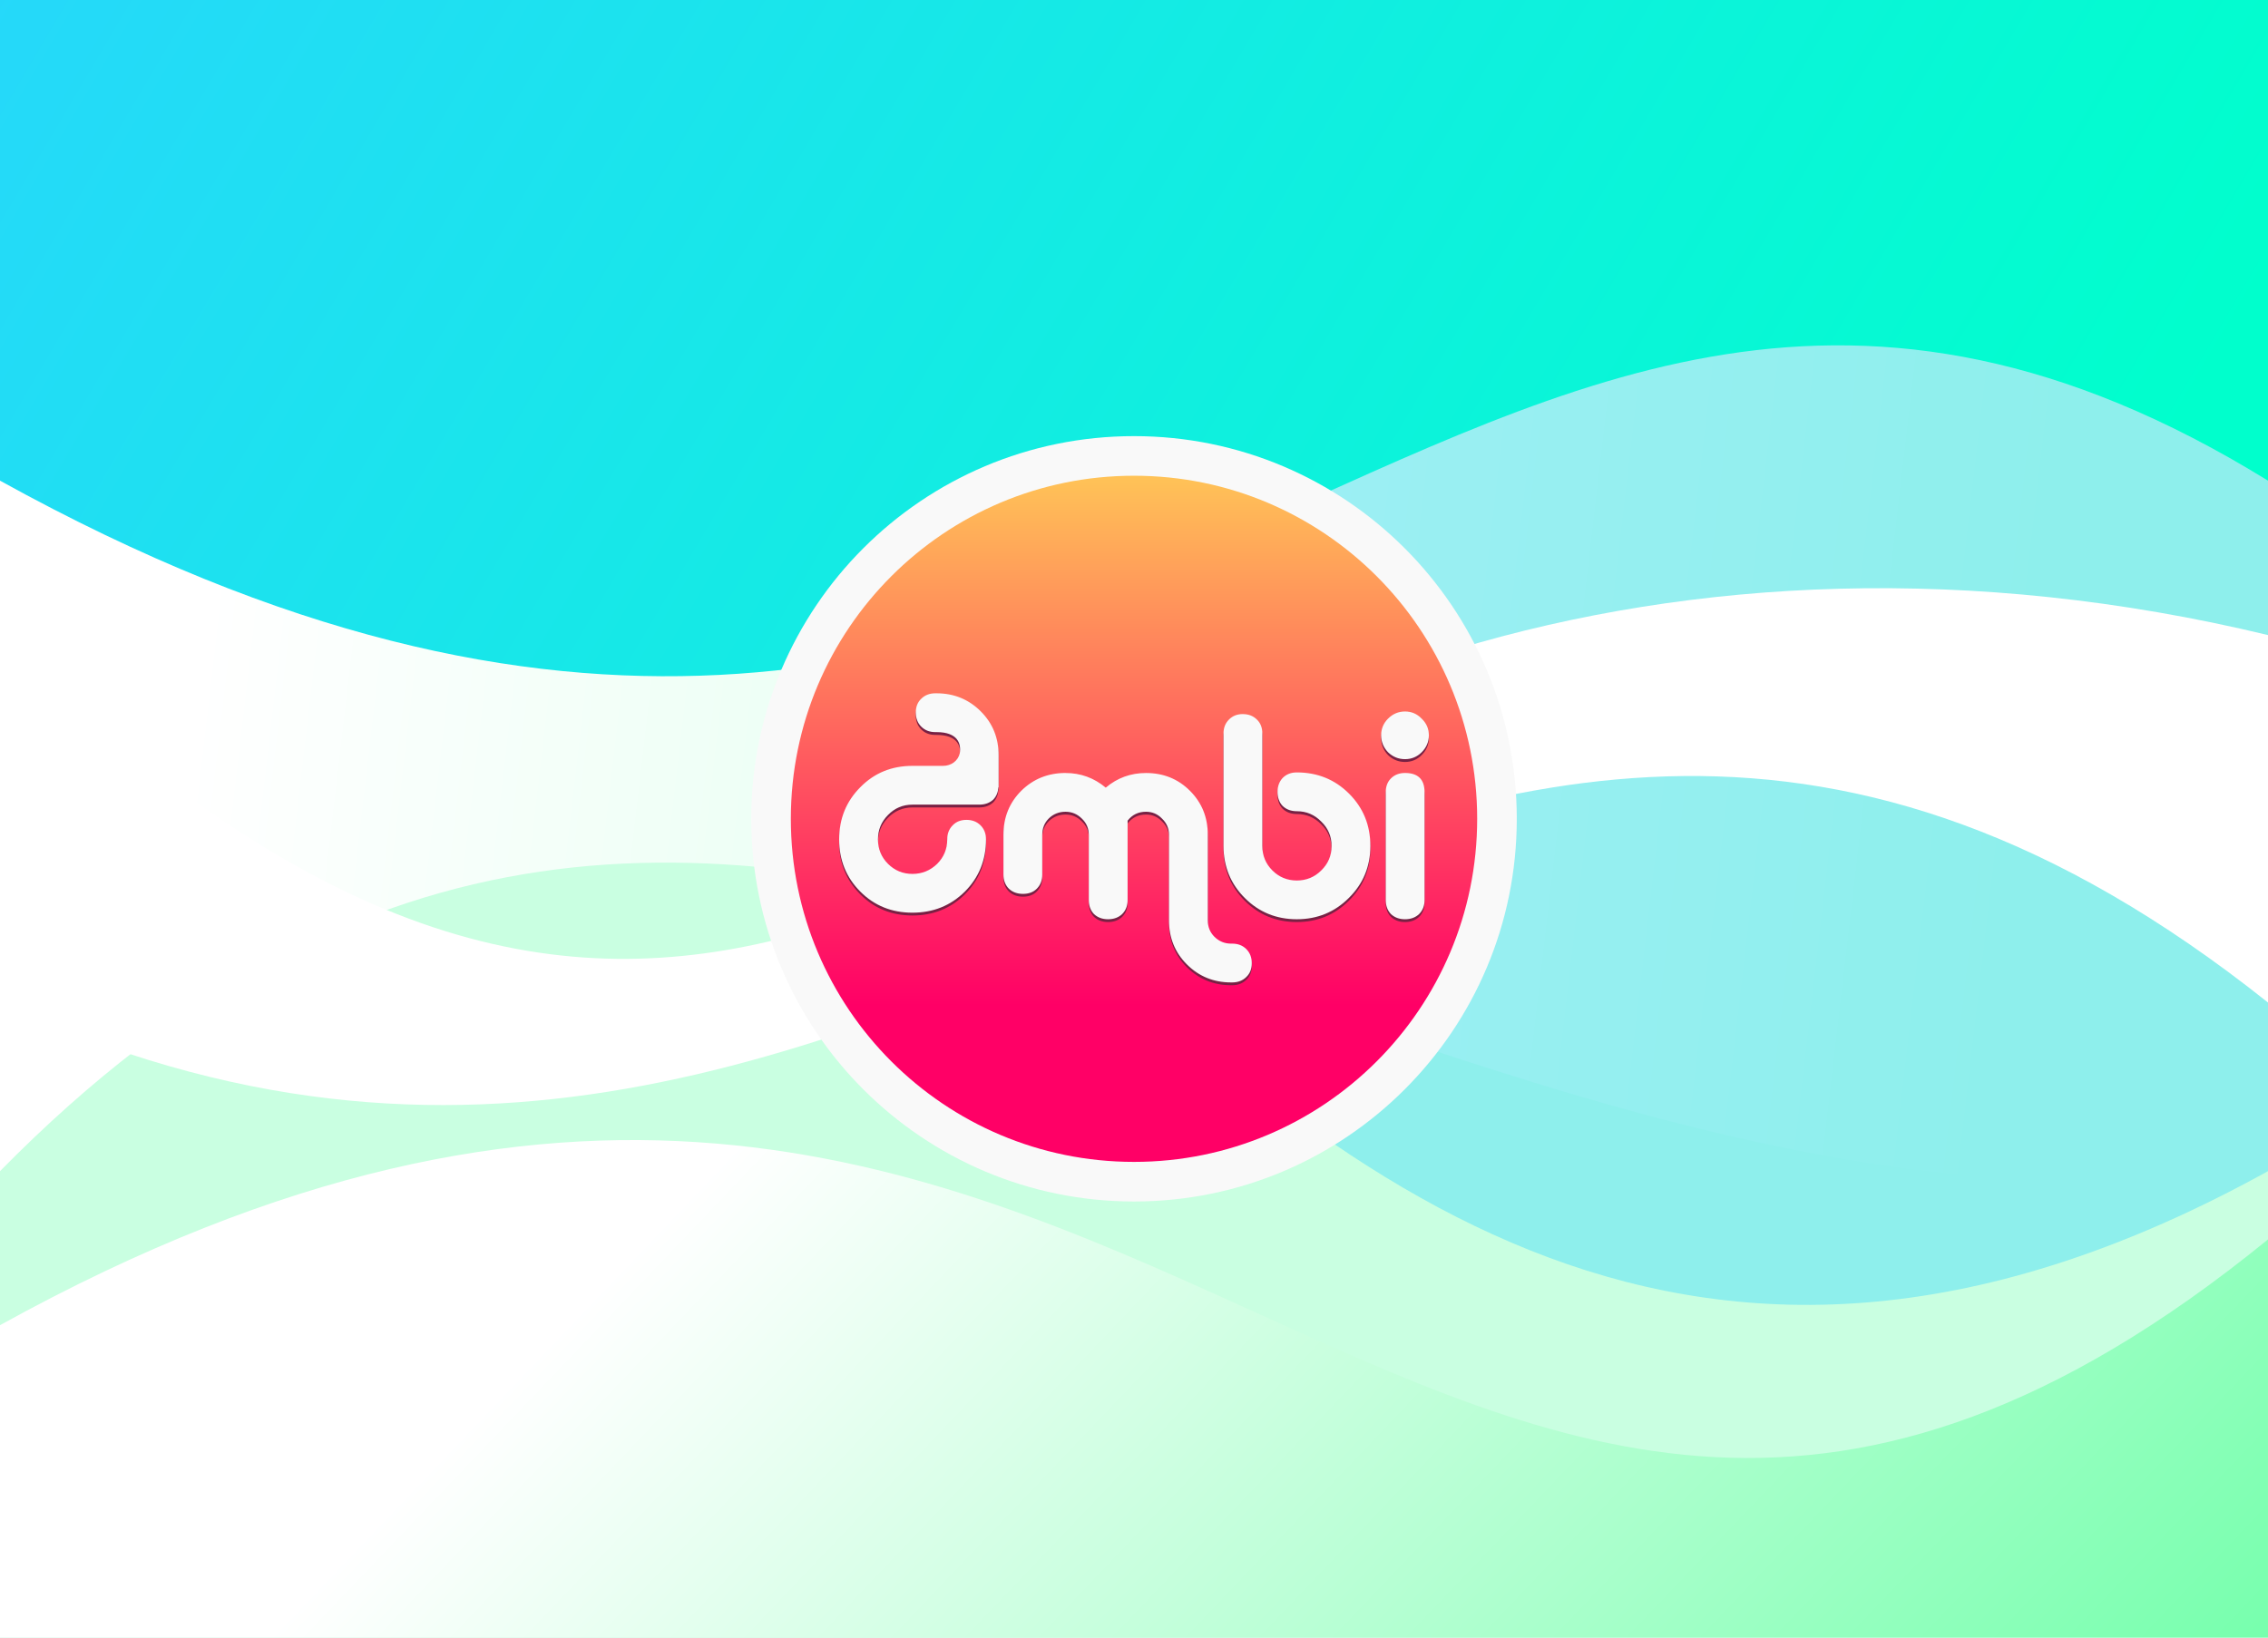
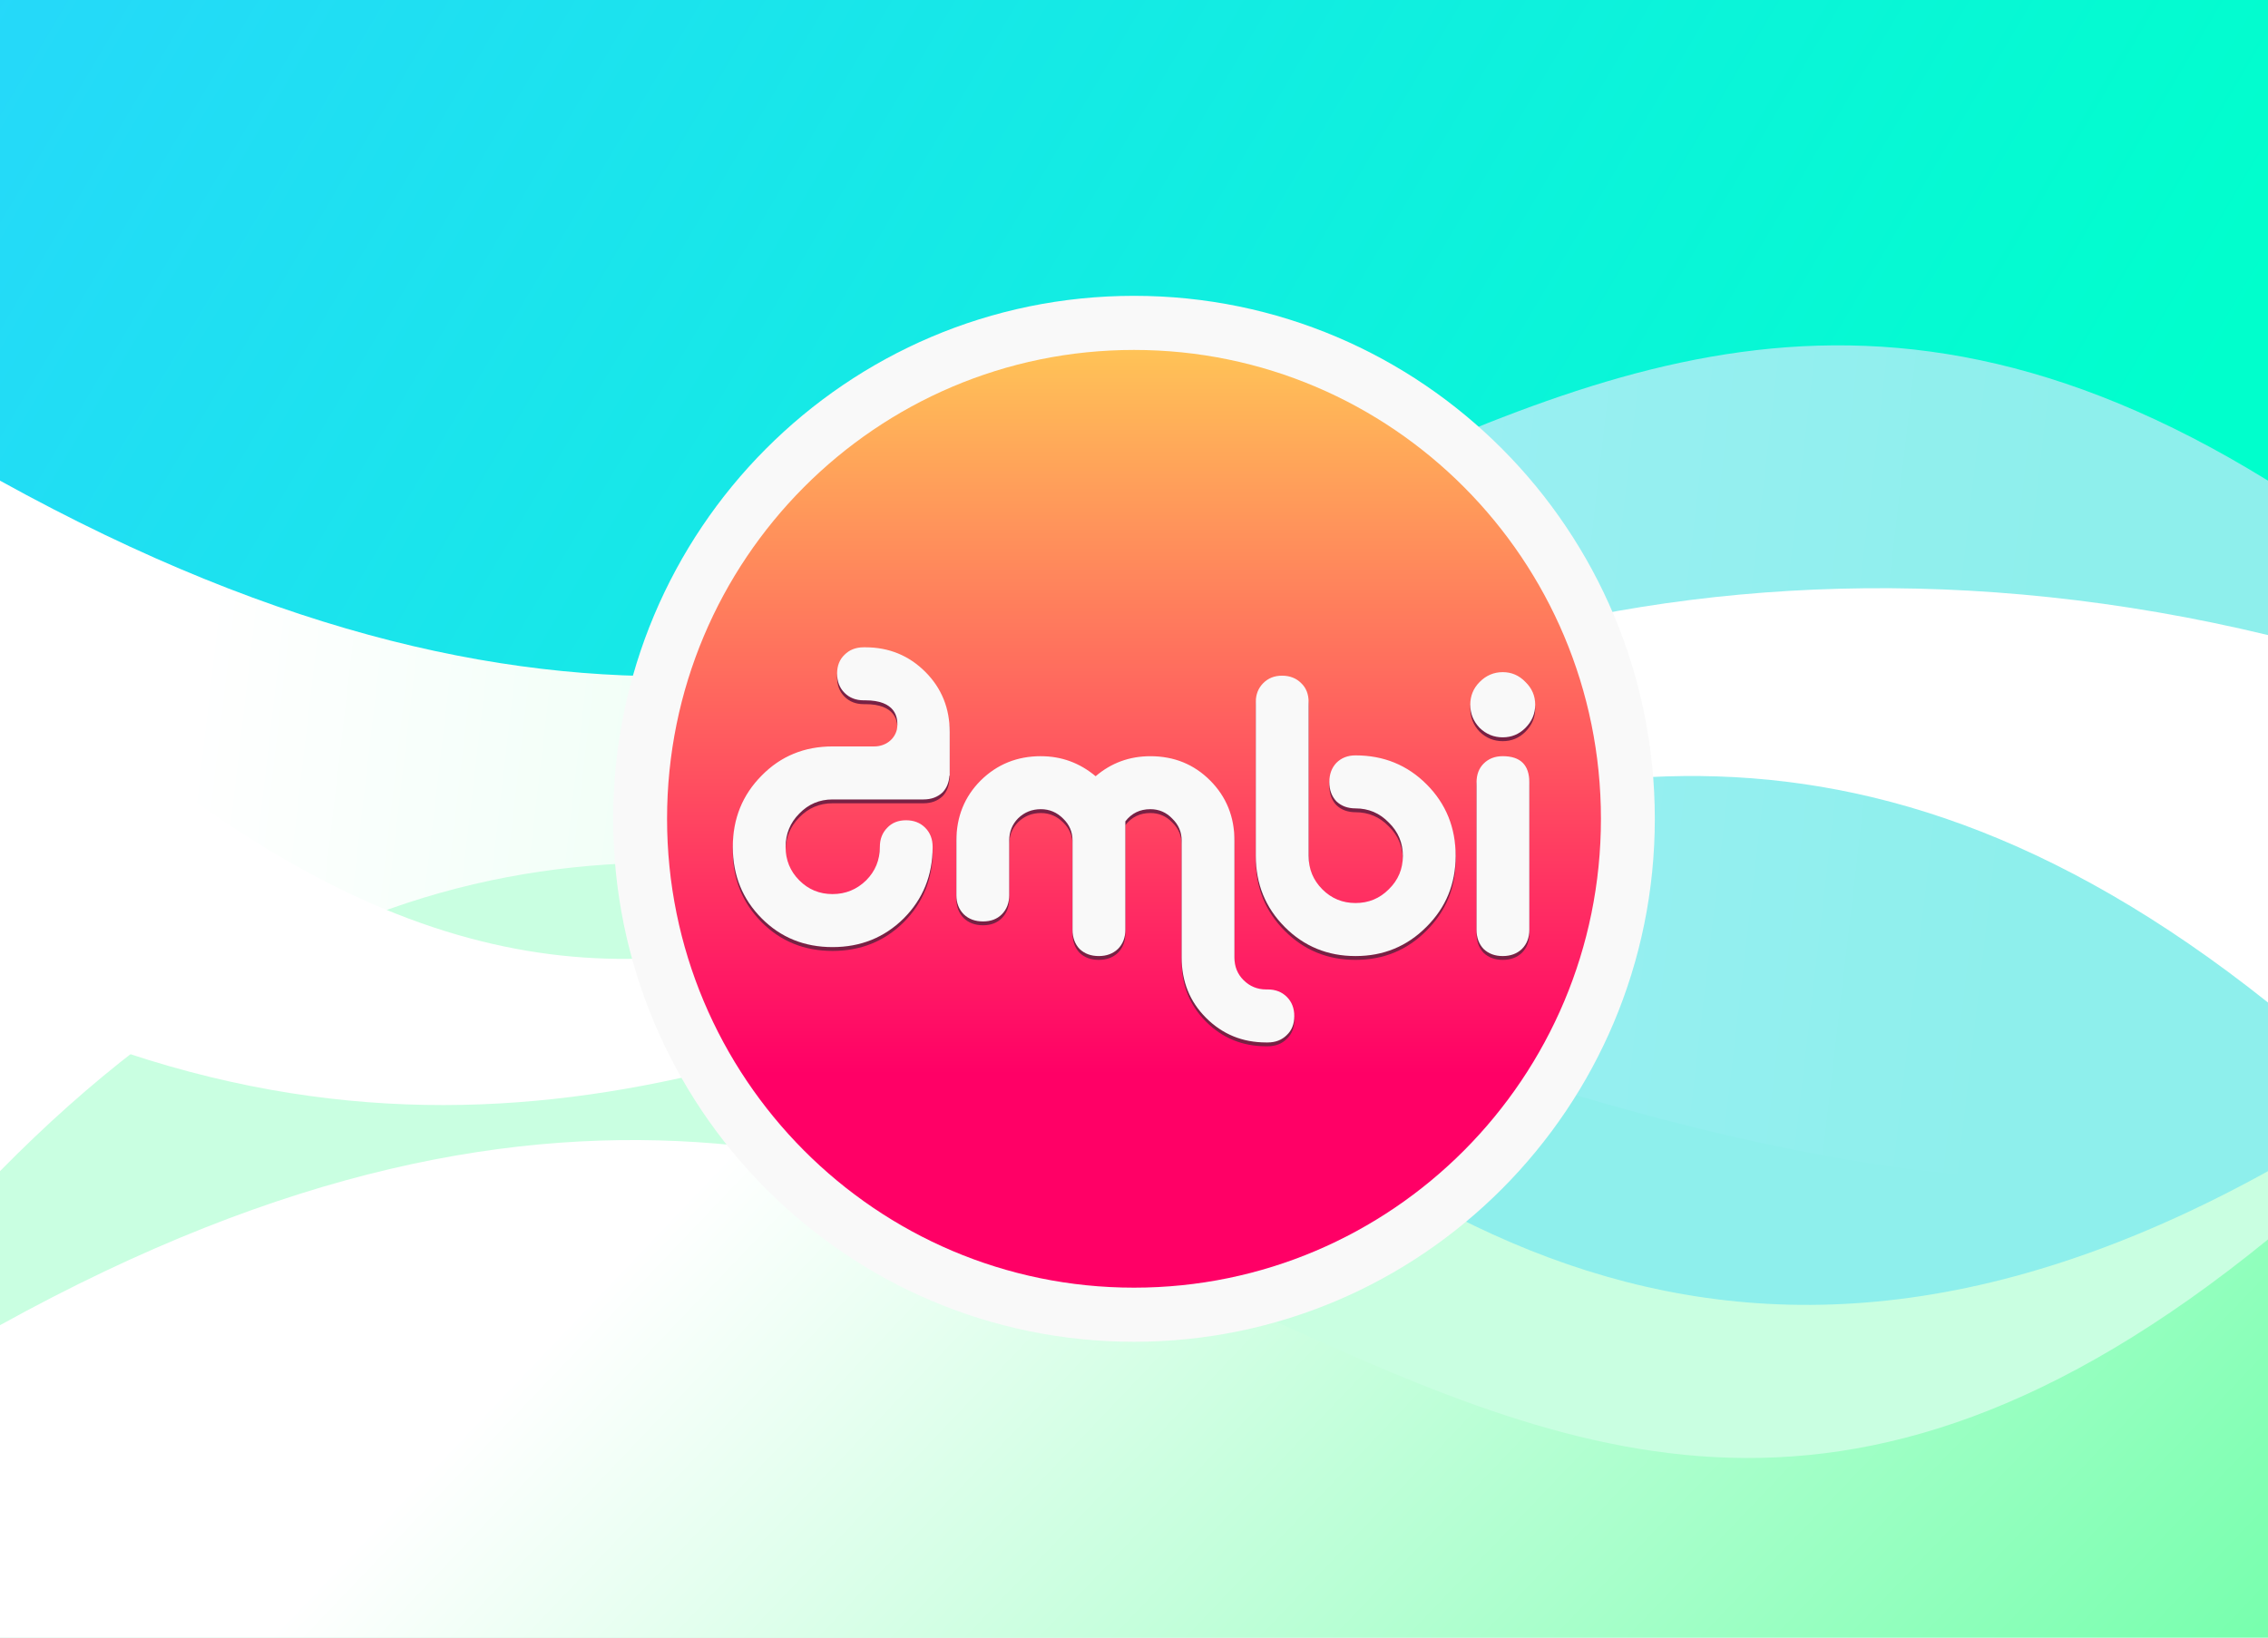
<svg xmlns="http://www.w3.org/2000/svg" xmlns:xlink="http://www.w3.org/1999/xlink" id="svg2606" version="1.1" viewBox="0 0 85.725 61.913" height="61.913mm" width="85.725mm">
  <defs id="defs2600">
    <linearGradient id="linearGradient3728">
      <stop id="stop3724" offset="0" style="stop-color:#ffffff;stop-opacity:1;" />
      <stop id="stop3726" offset="1" style="stop-color:#ffffff;stop-opacity:0;" />
    </linearGradient>
    <linearGradient id="linearGradient3683">
      <stop id="stop3679" offset="0" style="stop-color:#2ad4ff;stop-opacity:1" />
      <stop id="stop3681" offset="1" style="stop-color:#00ffcc;stop-opacity:1" />
    </linearGradient>
    <linearGradient id="linearGradient3663">
      <stop id="stop3659" offset="0" style="stop-color:#00ff66;stop-opacity:1" />
      <stop id="stop3661" offset="1" style="stop-color:#ffffff;stop-opacity:1" />
    </linearGradient>
    <radialGradient id="radialGradient1158" cx="-7918.923" cy="-8503.861" r="80.686" gradientTransform="translate(7978.7,8523.996)" gradientUnits="userSpaceOnUse">
      <stop style="stop-color:#a09600;stop-opacity:1" offset=".094" stop-color="#fff44f" id="stop1150" />
      <stop offset=".231" stop-color="#ffe141" id="stop1152" />
      <stop offset=".509" stop-color="#ffaf1e" id="stop1154" />
      <stop offset=".626" stop-color="#ff980e" id="stop1156" />
    </radialGradient>
    <radialGradient id="radialGradient1148" cx="-7945.648" cy="-8460.984" r="38.471" gradientTransform="translate(7978.7,8523.996)" gradientUnits="userSpaceOnUse">
      <stop style="stop-opacity:0;stop-color:#5ab500" offset="1" stop-color="#c139e6" id="stop1146" />
    </radialGradient>
    <linearGradient id="linearGradient991">
      <stop style="stop-color:#71afd3;stop-opacity:1" offset="0" id="stop987" />
      <stop style="stop-color:#2c7dbd;stop-opacity:1" offset="1" id="stop989" />
    </linearGradient>
    <radialGradient gradientUnits="userSpaceOnUse" gradientTransform="matrix(0.6062834,-0.1160169,0.122718,0.641302,-1.048254,-152.2485)" r="90.403" fy="529.352" fx="-178.416" cy="529.352" cx="-178.416" id="radialGradient985" xlink:href="#linearGradient991" />
    <linearGradient gradientTransform="translate(3.7,-0.0040855)" gradientUnits="userSpaceOnUse" y2="74.468" x2="6.447" y1="12.393" x1="70.786" id="a">
      <stop id="stop834" stop-color="#fff44f" offset=".048" />
      <stop id="stop836" stop-color="#ffe847" offset=".111" />
      <stop id="stop838" stop-color="#ffc830" offset=".225" />
      <stop id="stop840" stop-color="#ff980e" offset=".368" />
      <stop id="stop842" stop-color="#ff8b16" offset=".401" />
      <stop id="stop844" stop-color="#ff672a" offset=".462" />
      <stop id="stop846" stop-color="#ff3647" offset=".534" />
      <stop id="stop848" stop-color="#e31587" offset=".705" />
    </linearGradient>
    <radialGradient gradientUnits="userSpaceOnUse" gradientTransform="translate(7978.7,8523.996)" r="80.797" cy="-8515.121" cx="-7907.187" id="b">
      <stop id="stop851" stop-color="#ffbd4f" offset=".129" />
      <stop id="stop853" stop-color="#ffac31" offset=".186" />
      <stop id="stop855" stop-color="#ff9d17" offset=".247" />
      <stop id="stop857" stop-color="#ff980e" offset=".283" />
      <stop id="stop859" stop-color="#ff563b" offset=".403" />
      <stop id="stop861" stop-color="#ff3750" offset=".467" />
      <stop id="stop863" stop-color="#f5156c" offset=".71" />
      <stop id="stop865" stop-color="#eb0878" offset=".782" />
      <stop id="stop867" stop-color="#e50080" offset=".86" />
    </radialGradient>
    <radialGradient gradientUnits="userSpaceOnUse" gradientTransform="translate(7978.7,8523.996)" r="80.797" cy="-8482.089" cx="-7936.711" id="c">
      <stop id="stop870" stop-color="#960e18" offset=".3" />
      <stop id="stop872" stop-opacity=".74" stop-color="#b11927" offset=".351" />
      <stop id="stop874" stop-opacity=".343" stop-color="#db293d" offset=".435" />
      <stop id="stop876" stop-opacity=".094" stop-color="#f5334b" offset=".497" />
      <stop id="stop878" stop-opacity="0" stop-color="#ff3750" offset=".53" />
    </radialGradient>
    <radialGradient gradientUnits="userSpaceOnUse" gradientTransform="translate(7978.7,8523.996)" r="58.534" cy="-8533.457" cx="-7926.97" id="d">
      <stop id="stop881" stop-color="#fff44f" offset=".132" />
      <stop id="stop883" stop-color="#ffdc3e" offset=".252" />
      <stop id="stop885" stop-color="#ff9d12" offset=".506" />
      <stop id="stop887" stop-color="#ff980e" offset=".526" />
    </radialGradient>
    <radialGradient gradientUnits="userSpaceOnUse" gradientTransform="translate(7978.7,8523.996)" r="38.471" cy="-8460.984" cx="-7945.648" id="e">
      <stop id="stop890" stop-color="#3a8ee6" offset=".353" />
      <stop id="stop892" stop-color="#5c79f0" offset=".472" />
      <stop id="stop894" stop-color="#9059ff" offset=".669" />
      <stop id="stop896" stop-color="#c139e6" offset="1" />
    </radialGradient>
    <radialGradient gradientUnits="userSpaceOnUse" gradientTransform="matrix(0.972,-0.235,0.275,1.138,10095.002,7833.794)" r="20.397" cy="-8491.546" cx="-7935.62" id="f">
      <stop id="stop899" stop-opacity="0" stop-color="#9059ff" offset=".206" />
      <stop id="stop901" stop-opacity=".064" stop-color="#8c4ff3" offset=".278" />
      <stop id="stop903" stop-opacity=".45" stop-color="#7716a8" offset=".747" />
      <stop id="stop905" stop-opacity=".6" stop-color="#6e008b" offset=".975" />
    </radialGradient>
    <radialGradient gradientUnits="userSpaceOnUse" gradientTransform="translate(7978.7,8523.996)" r="27.676" cy="-8518.427" cx="-7937.731" id="g">
      <stop id="stop908" stop-color="#ffe226" offset="0" />
      <stop id="stop910" stop-color="#ffdb27" offset=".121" />
      <stop id="stop912" stop-color="#ffc82a" offset=".295" />
      <stop id="stop914" stop-color="#ffa930" offset=".502" />
      <stop id="stop916" stop-color="#ff7e37" offset=".732" />
      <stop id="stop918" stop-color="#ff7139" offset=".792" />
    </radialGradient>
    <radialGradient gradientUnits="userSpaceOnUse" gradientTransform="translate(7978.7,8523.996)" r="118.081" cy="-8535.981" cx="-7915.977" id="h">
      <stop id="stop921" stop-color="#fff44f" offset=".113" />
      <stop id="stop923" stop-color="#ff980e" offset=".456" />
      <stop id="stop925" stop-color="#ff5634" offset=".622" />
      <stop id="stop927" stop-color="#ff3647" offset=".716" />
      <stop id="stop929" stop-color="#e31587" offset=".904" />
    </radialGradient>
    <radialGradient gradientUnits="userSpaceOnUse" gradientTransform="matrix(0.105,0.995,-0.653,0.069,-4680.304,8470.187)" r="86.499" cy="-8522.859" cx="-7927.165" id="i">
      <stop id="stop932" stop-color="#fff44f" offset="0" />
      <stop id="stop934" stop-color="#ffe847" offset=".06" />
      <stop id="stop936" stop-color="#ffc830" offset=".168" />
      <stop id="stop938" stop-color="#ff980e" offset=".304" />
      <stop id="stop940" stop-color="#ff8b16" offset=".356" />
      <stop id="stop942" stop-color="#ff672a" offset=".455" />
      <stop id="stop944" stop-color="#ff3647" offset=".57" />
      <stop id="stop946" stop-color="#e31587" offset=".737" />
    </radialGradient>
    <radialGradient gradientUnits="userSpaceOnUse" gradientTransform="translate(7978.7,8523.996)" r="73.72" cy="-8508.176" cx="-7938.383" id="j">
      <stop id="stop949" stop-color="#fff44f" offset=".137" />
      <stop id="stop951" stop-color="#ff980e" offset=".48" />
      <stop id="stop953" stop-color="#ff5634" offset=".592" />
      <stop id="stop955" stop-color="#ff3647" offset=".655" />
      <stop id="stop957" stop-color="#e31587" offset=".904" />
    </radialGradient>
    <radialGradient gradientUnits="userSpaceOnUse" gradientTransform="translate(7978.7,8523.996)" r="80.686" cy="-8503.861" cx="-7918.923" id="k">
      <stop id="stop960" stop-color="#fff44f" offset=".094" />
      <stop id="stop962" stop-color="#ffe141" offset=".231" />
      <stop id="stop964" stop-color="#ffaf1e" offset=".509" />
      <stop id="stop966" stop-color="#ff980e" offset=".626" />
    </radialGradient>
    <linearGradient gradientTransform="translate(3.7,-0.0040855)" gradientUnits="userSpaceOnUse" y2="66.806" x2="15.267" y1="12.061" x1="70.013" id="l">
      <stop id="stop969" stop-opacity=".8" stop-color="#fff44f" offset=".167" />
      <stop id="stop971" stop-opacity=".634" stop-color="#fff44f" offset=".266" />
      <stop id="stop973" stop-opacity=".217" stop-color="#fff44f" offset=".489" />
      <stop id="stop975" stop-opacity="0" stop-color="#fff44f" offset=".6" />
    </linearGradient>
    <linearGradient y2="62.786" y1="20.543" x2="7.742" x1="74.803" gradientUnits="userSpaceOnUse" id="a-2">
      <stop id="stop2" stop-color="#3fe1b0" offset="0" />
      <stop id="stop4" stop-color="#00b3f4" offset=".406" />
      <stop id="stop6" stop-color="#03b0f4" offset=".421" />
      <stop id="stop8" stop-color="#5561e9" offset=".818" />
      <stop id="stop10" stop-color="#7542e5" offset="1" />
    </linearGradient>
    <radialGradient r="80.797" gradientUnits="userSpaceOnUse" cy="8.879" cx="67.813" id="b-9">
      <stop id="stop13" stop-color="#3fe1b0" offset=".108" />
      <stop id="stop15" stop-color="#3bdcb3" offset=".122" />
      <stop id="stop17" stop-color="#1bb3d3" offset=".254" />
      <stop id="stop19" stop-color="#0799e6" offset=".358" />
      <stop id="stop21" stop-color="#0090ed" offset=".42" />
      <stop id="stop23" stop-color="#2482f1" offset=".487" />
      <stop id="stop25" stop-color="#7165fb" offset=".64" />
      <stop id="stop27" stop-color="#9059ff" offset=".71" />
      <stop id="stop29" stop-color="#7d49ed" offset=".795" />
      <stop id="stop31" stop-color="#7542e5" offset=".86" />
    </radialGradient>
    <radialGradient r="80.797" gradientUnits="userSpaceOnUse" cy="41.911" cx="38.289" id="c-3">
      <stop id="stop34" stop-color="#45278d" offset=".3" />
      <stop id="stop36" stop-opacity=".787" stop-color="#562896" offset=".341" />
      <stop id="stop38" stop-opacity=".364" stop-color="#782aa9" offset=".43" />
      <stop id="stop40" stop-opacity=".1" stop-color="#8d2bb5" offset=".495" />
      <stop id="stop42" stop-opacity="0" stop-color="#952bb9" offset=".53" />
    </radialGradient>
    <radialGradient r="58.534" gradientUnits="userSpaceOnUse" cy="-9.457" cx="48.03" id="d-1">
      <stop id="stop45" stop-color="#3fe1b0" offset=".132" />
      <stop id="stop47" stop-color="#28d0c8" offset=".289" />
      <stop id="stop49" stop-color="#00b3f4" offset=".526" />
    </radialGradient>
    <radialGradient r="38.471" gradientUnits="userSpaceOnUse" cy="63.016" cx="29.352" id="e-9">
      <stop id="stop52" stop-color="#0060df" offset=".287" />
      <stop id="stop54" stop-color="#2357e1" offset=".417" />
      <stop id="stop56" stop-color="#4f4ce3" offset=".604" />
      <stop id="stop58" stop-color="#6b45e4" offset=".748" />
      <stop id="stop60" stop-color="#7542e5" offset=".833" />
    </radialGradient>
    <radialGradient r="20.397" gradientUnits="userSpaceOnUse" gradientTransform="matrix(0.972,-0.235,0.275,1.138,10091.302,7833.798)" cy="-8491.546" cx="-7935.62" id="f-4">
      <stop id="stop63" stop-opacity="0" stop-color="#45278d" offset=".206" />
      <stop id="stop65" stop-opacity=".055" stop-color="#44268a" offset=".251" />
      <stop id="stop67" stop-opacity=".591" stop-color="#371f6f" offset=".725" />
      <stop id="stop69" stop-opacity=".8" stop-color="#321c64" offset=".956" />
    </radialGradient>
    <radialGradient r="0.626" gradientUnits="userSpaceOnUse" cy="57.478" cx="31.355" id="g-7">
      <stop id="stop72" stop-color="#3a8ee6" offset=".353" />
      <stop id="stop74" stop-color="#5c79f0" offset=".472" />
      <stop id="stop76" stop-color="#9059ff" offset=".669" />
      <stop id="stop78" stop-color="#c139e6" offset="1" />
    </radialGradient>
    <radialGradient r="0.224" gradientUnits="userSpaceOnUse" gradientTransform="matrix(0.972,-0.235,0.275,1.138,10084.252,7828.516)" cy="-8466.749" cx="-7943.48" id="h-8">
      <stop id="stop81" stop-opacity="0" stop-color="#9059ff" offset=".206" />
      <stop id="stop83" stop-opacity=".064" stop-color="#8c4ff3" offset=".278" />
      <stop id="stop85" stop-opacity=".45" stop-color="#7716a8" offset=".747" />
      <stop id="stop87" stop-opacity=".6" stop-color="#6e008b" offset=".975" />
    </radialGradient>
    <radialGradient r="27.676" gradientUnits="userSpaceOnUse" cy="5.573" cx="37.269" id="i-4">
      <stop id="stop90" stop-color="#0df" offset="0" />
      <stop id="stop92" stop-color="#00d6fd" offset=".235" />
      <stop id="stop94" stop-color="#00c3f8" offset=".572" />
      <stop id="stop96" stop-color="#00b3f4" offset=".792" />
    </radialGradient>
    <radialGradient r="118.081" gradientUnits="userSpaceOnUse" cy="-11.981" cx="59.023" id="j-5">
      <stop id="stop99" stop-color="#3fe1b0" offset=".126" />
      <stop id="stop101" stop-color="#0df" offset=".429" />
      <stop id="stop103" stop-color="#1ec1ff" offset=".479" />
      <stop id="stop105" stop-color="#7077ff" offset=".624" />
      <stop id="stop107" stop-color="#9059ff" offset=".69" />
      <stop id="stop109" stop-color="#b833e1" offset=".904" />
    </radialGradient>
    <radialGradient r="86.499" gradientUnits="userSpaceOnUse" gradientTransform="matrix(0.105,0.995,-0.653,0.069,-4684.004,8470.191)" cy="-8522.859" cx="-7927.165" id="k-0">
      <stop id="stop112" stop-color="#54ffbd" offset="0" />
      <stop id="stop114" stop-color="#4cf3b8" offset=".095" />
      <stop id="stop116" stop-color="#3fe1b0" offset=".197" />
      <stop id="stop118" stop-color="#33d8bd" offset=".257" />
      <stop id="stop120" stop-color="#12c0e1" offset=".369" />
      <stop id="stop122" stop-color="#00b3f4" offset=".423" />
      <stop id="stop124" stop-color="#0060df" offset=".737" />
    </radialGradient>
    <radialGradient r="73.72" gradientUnits="userSpaceOnUse" cy="15.824" cx="36.617" id="l-3">
      <stop id="stop127" stop-color="#3fe1b0" offset=".137" />
      <stop id="stop129" stop-color="#0df" offset=".435" />
      <stop id="stop131" stop-color="#1ec1ff" offset=".484" />
      <stop id="stop133" stop-color="#7077ff" offset=".622" />
      <stop id="stop135" stop-color="#9059ff" offset=".685" />
    </radialGradient>
    <radialGradient r="80.686" gradientUnits="userSpaceOnUse" cy="20.139" cx="56.077" id="m">
      <stop id="stop138" stop-color="#54ffbd" offset=".094" />
      <stop id="stop140" stop-color="#41f7cc" offset=".242" />
      <stop id="stop142" stop-color="#0fe3f3" offset=".543" />
      <stop id="stop144" stop-color="#0df" offset=".626" />
    </radialGradient>
    <linearGradient y2="66.806" y1="12.061" x2="15.267" x1="70.013" gradientUnits="userSpaceOnUse" id="n">
      <stop id="stop147" stop-opacity=".8" stop-color="#54ffbd" offset=".167" />
      <stop id="stop149" stop-opacity=".639" stop-color="#43f8ca" offset=".236" />
      <stop id="stop151" stop-opacity=".368" stop-color="#27ede1" offset=".361" />
      <stop id="stop153" stop-opacity=".169" stop-color="#12e4f1" offset=".466" />
      <stop id="stop155" stop-opacity=".046" stop-color="#05dffb" offset=".545" />
      <stop id="stop157" stop-opacity="0" stop-color="#0df" offset=".589" />
    </linearGradient>
    <linearGradient id="linearGradient4748">
      <stop id="stop4744" offset="0" style="stop-color:#f9f9f9;stop-opacity:1;" />
      <stop id="stop4746" offset="1" style="stop-color:#f9f9f9;stop-opacity:0;" />
    </linearGradient>
-     <linearGradient gradientTransform="matrix(0.149547,0,0,0.149547,42.60266,20.55236)" xlink:href="#linearGradient876" id="linearGradient878-2-59-3" x1="-139.643" y1="16.19" x2="-139.643" y2="-135.548" gradientUnits="userSpaceOnUse" />
+     <linearGradient gradientTransform="matrix(0.5652169,0,0,0.5652169,258.4349,134.506)" xlink:href="#linearGradient876" id="linearGradient878-2-59-3" x1="-139.643" y1="16.19" x2="-139.643" y2="-135.548" gradientUnits="userSpaceOnUse" />
    <linearGradient id="linearGradient876">
      <stop style="stop-color:#ff0066;stop-opacity:1" offset="0" id="stop872-3" />
      <stop style="stop-color:#ffdd55;stop-opacity:1" offset="1" id="stop874-6" />
    </linearGradient>
    <linearGradient gradientTransform="translate(-3.118142,3.055782)" gradientUnits="userSpaceOnUse" y2="41.349" x2="20.877" y1="6.426" x1="16.386" id="linearGradient4750" xlink:href="#linearGradient4748" />
    <clipPath id="clipPath2813" clipPathUnits="userSpaceOnUse">
      <path style="opacity:1;fill:#b3b1b3;fill-opacity:1;fill-rule:evenodd;stroke:none;stroke-width:4.972;stroke-miterlimit:4;stroke-dasharray:none;stroke-opacity:0.078;paint-order:markers fill stroke" d="M 0,0 V 201.775 234 H 324 V 41.334 0 Z" id="path2815" />
    </clipPath>
    <linearGradient gradientUnits="userSpaceOnUse" y2="162.936" x2="105.818" y1="430.364" x1="386.345" id="linearGradient3665" xlink:href="#linearGradient3663" />
    <linearGradient gradientUnits="userSpaceOnUse" y2="102.649" x2="288.673" y1="-67.772" x1="-2.2737368e-13" id="linearGradient3685" xlink:href="#linearGradient3683" />
    <linearGradient gradientUnits="userSpaceOnUse" y2="137.919" x2="285.671" y1="107.75" x1="26.399" id="linearGradient3722" xlink:href="#linearGradient3728" />
  </defs>
  <g transform="translate(-317.9514,-60.98447)" id="layer1">
    <g transform="matrix(0.2645833,0,0,0.2645833,317.9514,60.98447)" id="layer1-9">
-       <rect y="-2.5830077e-06" x="3.2617187e-05" height="234" width="324" id="rect3594" style="opacity:1;fill:#c9ffe1;fill-opacity:1;stroke-width:14.249;stroke-linecap:round;stroke-linejoin:round;paint-order:markers fill stroke;stop-color:#000000" />
-       <path d="M 3.2617187e-5,-2.5830077e-6 H 324 V 167.349 C 197.339,183.675 105.124,60.443 3.2617187e-5,167.349 Z" style="opacity:1;fill:url(#linearGradient3722);fill-opacity:1;stroke-width:11.743;stroke-linecap:round;stroke-linejoin:round;paint-order:markers fill stroke;stop-color:#000000" id="rect3596" />
-       <path id="rect3596-7" style="opacity:1;fill:#2ad4ff;fill-opacity:0.371;stroke-width:11.743;stroke-linecap:round;stroke-linejoin:round;paint-order:markers fill stroke;stop-color:#000000" d="M 324,-4.2146881e-6 H 7.2440946e-5 L 7.2440936e-5,68.682 C 117.984,-4.134 161.08,257.414 324,167.349 Z" />
-       <path d="M 7.2440946e-5,-6.3169344e-6 H 324 V 68.682 C 206.016,-4.134 162.92,158.747 7.2440936e-5,68.682 Z" style="opacity:1;fill:url(#linearGradient3685);fill-opacity:1;stroke-width:11.743;stroke-linecap:round;stroke-linejoin:round;paint-order:markers fill stroke;stop-color:#000000" id="rect3596-7-3" />
-       <path d="M -3.1531151e-6,90.746 C 93.015,181.913 137.702,113.878 208.336,92.693 241.858,82.639 281.626,80.543 324,90.746 v 52.508 c -122.074,-97.252 -191.346,61.615 -324,0 z" style="opacity:1;fill:#ffffff;fill-opacity:1;stroke-width:14.317;stroke-linecap:round;stroke-linejoin:round;paint-order:markers fill stroke;stop-color:#000000" id="rect3691" />
-       <g id="g3774" transform="matrix(3.779528,0,0,3.779528,97.41698,56.82777)">
-         <circle r="14.468" cy="15.921" cx="17.088" id="path862-8-4-7-5" style="fill:#f9f9f9;fill-opacity:1;stroke-width:0.373;stroke-linecap:round;stroke-linejoin:round;stroke-miterlimit:4;stroke-dasharray:none;paint-order:markers fill stroke;stop-color:#000000" />
-         <circle style="opacity:1;fill:#000000;fill-opacity:1;stroke:#ffffff;stroke-width:1.59;stroke-linecap:round;stroke-linejoin:round;stroke-opacity:1;paint-order:markers fill stroke;stop-color:#000000" id="path4717" cx="17.232" cy="16.92" r="2.732" />
-         <circle style="fill:url(#linearGradient878-2-59-3);fill-opacity:1;stroke-width:0.335;stroke-linecap:round;stroke-linejoin:round;stroke-miterlimit:4;stroke-dasharray:none;paint-order:markers fill stroke;stop-color:#000000" id="path862-8-4-7" cx="17.088" cy="15.921" r="12.971" />
-         <path id="path1698-3-9-1-4-3-9-4-3" style="font-style:normal;font-variant:normal;font-weight:normal;font-stretch:normal;font-size:22.26px;line-height:1.25;font-family:Alba;-inkscape-font-specification:'Alba, Normal';font-variant-ligatures:normal;font-variant-caps:normal;font-variant-numeric:normal;font-variant-east-asian:normal;letter-spacing:0px;word-spacing:0px;fill:#782144;fill-opacity:1;stroke:none;stroke-width:0.272;stroke-miterlimit:4;stroke-dasharray:none;stroke-opacity:1" d="m 9.578,11.282 c -0.217,0 -0.395,0.069 -0.532,0.206 -0.138,0.13 -0.206,0.304 -0.206,0.522 0,0.217 0.069,0.395 0.206,0.532 0.138,0.138 0.315,0.207 0.532,0.207 h 0.044 c 0.822,0 0.937,0.45 0.88,0.802 -0.065,0.284 -0.321,0.474 -0.633,0.474 H 8.713 c -0.782,0 -1.438,0.268 -1.966,0.804 -0.536,0.536 -0.804,1.195 -0.804,1.977 0,0.782 0.268,1.441 0.804,1.977 0.529,0.529 1.184,0.793 1.966,0.793 0.782,0 1.441,-0.264 1.977,-0.793 0.536,-0.536 0.804,-1.195 0.804,-1.977 0,-0.217 -0.069,-0.395 -0.206,-0.532 -0.138,-0.138 -0.315,-0.207 -0.532,-0.207 -0.217,0 -0.391,0.069 -0.522,0.207 -0.138,0.138 -0.206,0.315 -0.206,0.532 0,0.362 -0.127,0.67 -0.38,0.924 -0.261,0.253 -0.572,0.38 -0.934,0.38 -0.362,0 -0.67,-0.127 -0.924,-0.38 -0.253,-0.253 -0.38,-0.561 -0.38,-0.924 0,-0.362 0.127,-0.67 0.38,-0.924 C 8.043,15.622 8.351,15.491 8.713,15.491 h 2.526 c 0.217,0 0.395,-0.065 0.533,-0.196 0.115,-0.122 0.176,-0.276 0.19,-0.46 h 0.008 v -1.207 c 0,-0.659 -0.225,-1.213 -0.674,-1.662 -0.456,-0.456 -1.014,-0.684 -1.673,-0.684 z m 17.753,0.687 c -0.246,0 -0.46,0.09 -0.641,0.271 -0.174,0.174 -0.261,0.384 -0.261,0.63 0,0.246 0.087,0.46 0.261,0.641 0.181,0.174 0.395,0.261 0.641,0.261 0.246,0 0.456,-0.087 0.63,-0.261 0.181,-0.181 0.272,-0.395 0.272,-0.641 0,-0.246 -0.091,-0.456 -0.272,-0.63 -0.174,-0.181 -0.384,-0.271 -0.63,-0.271 z m -6.132,0.098 c -0.21,0 -0.384,0.069 -0.521,0.206 -0.138,0.138 -0.207,0.312 -0.207,0.522 v 4.259 c 0,0.775 0.268,1.43 0.804,1.966 0.536,0.536 1.191,0.804 1.966,0.804 0.775,0 1.43,-0.268 1.966,-0.804 0.543,-0.536 0.815,-1.191 0.815,-1.966 0,-0.782 -0.268,-1.441 -0.804,-1.977 -0.536,-0.536 -1.195,-0.804 -1.977,-0.804 -0.217,0 -0.395,0.069 -0.532,0.207 -0.13,0.138 -0.196,0.315 -0.196,0.532 0,0.217 0.065,0.395 0.196,0.532 0.138,0.13 0.315,0.196 0.532,0.196 0.362,0 0.67,0.13 0.924,0.391 0.261,0.253 0.391,0.561 0.391,0.924 0,0.362 -0.13,0.67 -0.391,0.924 -0.253,0.253 -0.561,0.38 -0.924,0.38 -0.362,0 -0.67,-0.127 -0.923,-0.38 -0.253,-0.253 -0.38,-0.561 -0.38,-0.924 v -4.259 c 0,-0.217 -0.069,-0.391 -0.206,-0.522 -0.138,-0.138 -0.315,-0.206 -0.533,-0.206 z m -6.699,2.227 c -0.659,0 -1.217,0.224 -1.673,0.673 -0.449,0.449 -0.674,1.003 -0.674,1.662 v 1.508 c 0,0.217 0.069,0.395 0.206,0.533 0.138,0.13 0.315,0.195 0.533,0.195 0.217,0 0.391,-0.065 0.521,-0.195 0.138,-0.138 0.207,-0.315 0.207,-0.533 v -1.508 c 0,-0.246 0.083,-0.453 0.25,-0.619 0.174,-0.167 0.384,-0.25 0.63,-0.25 0.239,0 0.445,0.087 0.619,0.261 0.174,0.167 0.26,0.37 0.26,0.609 v 2.466 c 0,0.217 0.065,0.395 0.196,0.532 0.138,0.13 0.315,0.196 0.532,0.196 0.217,0 0.395,-0.065 0.533,-0.196 0.138,-0.138 0.206,-0.315 0.206,-0.532 v -2.999 c 0.174,-0.225 0.406,-0.337 0.695,-0.337 0.239,0 0.442,0.087 0.608,0.261 0.174,0.167 0.261,0.37 0.261,0.609 v 3.237 c 0,0.659 0.225,1.213 0.674,1.662 0.456,0.456 1.014,0.684 1.673,0.684 h 0.043 c 0.217,0 0.395,-0.069 0.533,-0.206 0.138,-0.13 0.206,-0.304 0.206,-0.522 0,-0.217 -0.069,-0.395 -0.206,-0.532 -0.138,-0.138 -0.315,-0.207 -0.533,-0.207 h -0.043 c -0.246,0 -0.456,-0.087 -0.63,-0.26 -0.167,-0.167 -0.25,-0.373 -0.25,-0.619 v -3.237 c 0,-0.659 -0.225,-1.213 -0.674,-1.662 -0.449,-0.449 -1.003,-0.673 -1.662,-0.673 -0.579,0 -1.086,0.185 -1.521,0.554 -0.442,-0.369 -0.949,-0.554 -1.521,-0.554 z m 12.831,0 c -0.217,0 -0.395,0.069 -0.532,0.206 -0.13,0.13 -0.196,0.304 -0.196,0.522 v 4.074 c 0,0.217 0.065,0.395 0.196,0.532 0.138,0.13 0.315,0.196 0.532,0.196 0.217,0 0.395,-0.065 0.533,-0.196 0.138,-0.138 0.206,-0.315 0.206,-0.532 v -4.074 c 0,-0.485 -0.246,-0.728 -0.739,-0.728 z" />
-         <path d="m 9.578,11.176 c -0.217,0 -0.395,0.069 -0.532,0.206 -0.138,0.13 -0.206,0.304 -0.206,0.522 0,0.217 0.069,0.395 0.206,0.532 0.138,0.138 0.315,0.207 0.532,0.207 h 0.044 c 0.822,0 0.937,0.45 0.88,0.802 -0.065,0.284 -0.321,0.474 -0.633,0.474 H 8.713 c -0.782,0 -1.438,0.268 -1.966,0.804 -0.536,0.536 -0.804,1.195 -0.804,1.977 0,0.782 0.268,1.441 0.804,1.977 0.529,0.529 1.184,0.793 1.966,0.793 0.782,0 1.441,-0.264 1.977,-0.793 0.536,-0.536 0.804,-1.195 0.804,-1.977 0,-0.217 -0.069,-0.395 -0.206,-0.532 -0.138,-0.138 -0.315,-0.207 -0.532,-0.207 -0.217,0 -0.391,0.069 -0.522,0.207 -0.138,0.138 -0.206,0.315 -0.206,0.532 0,0.362 -0.127,0.67 -0.38,0.924 -0.261,0.253 -0.572,0.38 -0.934,0.38 -0.362,0 -0.67,-0.127 -0.924,-0.38 -0.253,-0.253 -0.38,-0.561 -0.38,-0.924 0,-0.362 0.127,-0.67 0.38,-0.924 0.253,-0.261 0.561,-0.391 0.924,-0.391 h 2.526 c 0.217,0 0.395,-0.065 0.533,-0.196 0.115,-0.122 0.176,-0.276 0.19,-0.46 h 0.008 v -1.207 c 0,-0.659 -0.225,-1.213 -0.674,-1.662 -0.456,-0.456 -1.014,-0.684 -1.673,-0.684 z m 17.753,0.687 c -0.246,0 -0.46,0.09 -0.641,0.271 -0.174,0.174 -0.261,0.384 -0.261,0.63 0,0.246 0.087,0.46 0.261,0.641 0.181,0.174 0.395,0.261 0.641,0.261 0.246,0 0.456,-0.087 0.63,-0.261 0.181,-0.181 0.272,-0.395 0.272,-0.641 0,-0.246 -0.091,-0.456 -0.272,-0.63 -0.174,-0.181 -0.384,-0.271 -0.63,-0.271 z m -6.132,0.098 c -0.21,0 -0.384,0.069 -0.521,0.206 -0.138,0.138 -0.207,0.312 -0.207,0.522 v 4.259 c 0,0.775 0.268,1.43 0.804,1.966 0.536,0.536 1.191,0.804 1.966,0.804 0.775,0 1.43,-0.268 1.966,-0.804 0.543,-0.536 0.815,-1.191 0.815,-1.966 0,-0.782 -0.268,-1.441 -0.804,-1.977 -0.536,-0.536 -1.195,-0.804 -1.977,-0.804 -0.217,0 -0.395,0.069 -0.532,0.207 -0.13,0.138 -0.196,0.315 -0.196,0.532 0,0.217 0.065,0.395 0.196,0.532 0.138,0.13 0.315,0.196 0.532,0.196 0.362,0 0.67,0.13 0.924,0.391 0.261,0.253 0.391,0.561 0.391,0.924 0,0.362 -0.13,0.67 -0.391,0.924 -0.253,0.253 -0.561,0.38 -0.924,0.38 -0.362,0 -0.67,-0.127 -0.923,-0.38 -0.253,-0.253 -0.38,-0.561 -0.38,-0.924 v -4.259 c 0,-0.217 -0.069,-0.391 -0.206,-0.522 -0.138,-0.138 -0.315,-0.206 -0.533,-0.206 z m -6.699,2.227 c -0.659,0 -1.217,0.224 -1.673,0.673 -0.449,0.449 -0.674,1.003 -0.674,1.662 v 1.508 c 0,0.217 0.069,0.395 0.206,0.533 0.138,0.13 0.315,0.195 0.533,0.195 0.217,0 0.391,-0.065 0.521,-0.195 0.138,-0.138 0.207,-0.315 0.207,-0.533 v -1.508 c 0,-0.246 0.083,-0.453 0.25,-0.619 0.174,-0.167 0.384,-0.25 0.63,-0.25 0.239,0 0.445,0.087 0.619,0.261 0.174,0.167 0.26,0.37 0.26,0.609 v 2.466 c 0,0.217 0.065,0.395 0.196,0.532 0.138,0.13 0.315,0.196 0.532,0.196 0.217,0 0.395,-0.065 0.533,-0.196 0.138,-0.138 0.206,-0.315 0.206,-0.532 v -2.999 c 0.174,-0.225 0.406,-0.337 0.695,-0.337 0.239,0 0.442,0.087 0.608,0.261 0.174,0.167 0.261,0.37 0.261,0.609 v 3.237 c 0,0.659 0.225,1.213 0.674,1.662 0.456,0.456 1.014,0.684 1.673,0.684 h 0.043 c 0.217,0 0.395,-0.069 0.533,-0.206 0.138,-0.13 0.206,-0.304 0.206,-0.522 0,-0.217 -0.069,-0.395 -0.206,-0.532 -0.138,-0.138 -0.315,-0.207 -0.533,-0.207 h -0.043 c -0.246,0 -0.456,-0.087 -0.63,-0.26 -0.167,-0.167 -0.25,-0.373 -0.25,-0.619 v -3.237 c 0,-0.659 -0.225,-1.213 -0.674,-1.662 -0.449,-0.449 -1.003,-0.673 -1.662,-0.673 -0.579,0 -1.086,0.185 -1.521,0.554 -0.442,-0.369 -0.949,-0.554 -1.521,-0.554 z m 12.831,0 c -0.217,0 -0.395,0.069 -0.532,0.206 -0.13,0.13 -0.196,0.304 -0.196,0.522 v 4.074 c 0,0.217 0.065,0.395 0.196,0.532 0.138,0.13 0.315,0.196 0.532,0.196 0.217,0 0.395,-0.065 0.533,-0.196 0.138,-0.138 0.206,-0.315 0.206,-0.532 v -4.074 c 0,-0.485 -0.246,-0.728 -0.739,-0.728 z" style="font-style:normal;font-variant:normal;font-weight:normal;font-stretch:normal;font-size:22.26px;line-height:1.25;font-family:Alba;-inkscape-font-specification:'Alba, Normal';font-variant-ligatures:normal;font-variant-caps:normal;font-variant-numeric:normal;font-variant-east-asian:normal;letter-spacing:0px;word-spacing:0px;fill:#f9f9f9;fill-opacity:1;stroke:none;stroke-width:0.272;stroke-miterlimit:4;stroke-dasharray:none;stroke-opacity:1" id="path1698-3-9-1-4-3-9-4" />
+       <g id="g1064">
+         <rect y="-2.5830077e-06" x="3.2617187e-05" height="234" width="324" id="rect3594" style="opacity:1;fill:#c9ffe1;fill-opacity:1;stroke-width:14.249;stroke-linecap:round;stroke-linejoin:round;paint-order:markers fill stroke;stop-color:#000000" />
+         <path d="M 3.2617187e-5,-2.5830077e-6 H 324 V 167.349 C 197.339,183.675 105.124,60.443 3.2617187e-5,167.349 Z" style="opacity:1;fill:url(#linearGradient3722);fill-opacity:1;stroke-width:11.743;stroke-linecap:round;stroke-linejoin:round;paint-order:markers fill stroke;stop-color:#000000" id="rect3596" />
+         <path id="rect3596-7" style="opacity:1;fill:#2ad4ff;fill-opacity:0.371;stroke-width:11.743;stroke-linecap:round;stroke-linejoin:round;paint-order:markers fill stroke;stop-color:#000000" d="M 324,-4.2146881e-6 H 7.2440946e-5 L 7.2440936e-5,68.682 C 117.984,-4.134 161.08,257.414 324,167.349 Z" />
+         <path d="M 7.2440946e-5,-6.3169344e-6 H 324 V 68.682 C 206.016,-4.134 162.92,158.747 7.2440936e-5,68.682 Z" style="opacity:1;fill:url(#linearGradient3685);fill-opacity:1;stroke-width:11.743;stroke-linecap:round;stroke-linejoin:round;paint-order:markers fill stroke;stop-color:#000000" id="rect3596-7-3" />
+         <path d="M -3.1531151e-6,90.746 C 93.015,181.913 137.702,113.878 208.336,92.693 241.858,82.639 281.626,80.543 324,90.746 v 52.508 c -122.074,-97.252 -191.346,61.615 -324,0 z" style="opacity:1;fill:#ffffff;fill-opacity:1;stroke-width:14.317;stroke-linecap:round;stroke-linejoin:round;paint-order:markers fill stroke;stop-color:#000000" id="rect3691" />
+         <path id="rect3596-7-3-1" style="opacity:1;fill:url(#linearGradient3665);fill-opacity:1;stroke-width:11.743;stroke-linecap:round;stroke-linejoin:round;paint-order:markers fill stroke;stop-color:#000000" d="M 3.2617187e-5,234 H 324 V 177.103 C 202.244,276.318 162.92,99.294 3.261719e-5,189.36 Z" />
      </g>
-       <path id="rect3596-7-3-1" style="opacity:1;fill:url(#linearGradient3665);fill-opacity:1;stroke-width:11.743;stroke-linecap:round;stroke-linejoin:round;paint-order:markers fill stroke;stop-color:#000000" d="M 3.2617187e-5,234 H 324 V 177.103 C 202.244,276.318 162.92,99.294 3.261719e-5,189.36 Z" />
+       <g id="g1056" transform="matrix(1.360604,0,0,1.366573,-58.41775,-42.88902)">
+         <circle r="54.683" cy="117" cx="162" id="path862-8-4-7-5" style="fill:#f9f9f9;fill-opacity:1;stroke-width:1.411;stroke-linecap:round;stroke-linejoin:round;stroke-miterlimit:4;stroke-dasharray:none;paint-order:markers fill stroke;stop-color:#000000" />
+         <circle style="fill:#000000;fill-opacity:1;stroke:#ffffff;stroke-width:6.009;stroke-linecap:round;stroke-linejoin:round;stroke-opacity:1;paint-order:markers fill stroke;stop-color:#000000" id="path4717" cx="162.546" cy="120.777" r="10.325" />
+         <circle style="fill:url(#linearGradient878-2-59-3);fill-opacity:1;stroke-width:1.265;stroke-linecap:round;stroke-linejoin:round;stroke-miterlimit:4;stroke-dasharray:none;paint-order:markers fill stroke;stop-color:#000000" id="path862-8-4-7" cx="162" cy="117" r="49.026" />
+         <path id="path1698-3-9-1-4-3-9-4-3" style="font-style:normal;font-variant:normal;font-weight:normal;font-stretch:normal;font-size:22.26px;line-height:1.25;font-family:Alba;-inkscape-font-specification:'Alba, Normal';font-variant-ligatures:normal;font-variant-caps:normal;font-variant-numeric:normal;font-variant-east-asian:normal;letter-spacing:0px;word-spacing:0px;fill:#782144;fill-opacity:1;stroke:none;stroke-width:1.026;stroke-miterlimit:4;stroke-dasharray:none;stroke-opacity:1" d="m 133.618,99.469 c -0.821,0 -1.491,0.259 -2.011,0.78 -0.52,0.493 -0.78,1.15 -0.78,1.971 0,0.821 0.259,1.491 0.78,2.011 0.52,0.52 1.19,0.781 2.011,0.781 h 0.165 c 3.106,0 3.541,1.702 3.326,3.03 -0.247,1.074 -1.214,1.792 -2.392,1.792 h -4.37 c -2.956,0 -5.434,1.013 -7.432,3.039 -2.026,2.026 -3.039,4.517 -3.039,7.473 0,2.956 1.013,5.448 3.039,7.473 1.998,1.998 4.476,2.997 7.432,2.997 2.956,0 5.446,-0.999 7.472,-2.997 2.026,-2.026 3.039,-4.517 3.039,-7.473 0,-0.821 -0.259,-1.491 -0.78,-2.011 -0.52,-0.52 -1.19,-0.781 -2.011,-0.781 -0.821,0 -1.479,0.261 -1.971,0.781 -0.52,0.52 -0.78,1.19 -0.78,2.011 0,1.369 -0.48,2.533 -1.438,3.491 -0.985,0.958 -2.162,1.436 -3.531,1.436 -1.369,0 -2.533,-0.478 -3.491,-1.436 -0.958,-0.958 -1.436,-2.122 -1.436,-3.491 0,-1.369 0.478,-2.533 1.436,-3.491 0.958,-0.985 2.122,-1.478 3.491,-1.478 h 9.546 c 0.821,0 1.493,-0.247 2.013,-0.74 0.436,-0.46 0.667,-1.044 0.717,-1.739 h 0.029 v -4.562 c 0,-2.491 -0.849,-4.585 -2.546,-6.282 -1.724,-1.725 -3.832,-2.587 -6.323,-2.587 z m 67.097,2.598 c -0.931,0 -1.738,0.341 -2.422,1.026 -0.657,0.657 -0.986,1.451 -0.986,2.382 0,0.931 0.329,1.738 0.986,2.422 0.684,0.657 1.491,0.986 2.422,0.986 0.931,0 1.725,-0.329 2.382,-0.986 0.684,-0.684 1.027,-1.491 1.027,-2.422 0,-0.931 -0.343,-1.725 -1.027,-2.382 -0.657,-0.684 -1.451,-1.026 -2.382,-1.026 z m -23.176,0.369 c -0.794,0 -1.45,0.259 -1.97,0.78 -0.52,0.52 -0.781,1.178 -0.781,1.971 v 16.095 c 0,2.929 1.013,5.406 3.039,7.432 2.026,2.026 4.503,3.039 7.432,3.039 2.929,0 5.406,-1.013 7.432,-3.039 2.053,-2.026 3.08,-4.503 3.08,-7.432 0,-2.956 -1.013,-5.448 -3.038,-7.473 -2.026,-2.026 -4.517,-3.039 -7.473,-3.039 -0.821,0 -1.491,0.261 -2.011,0.781 -0.493,0.52 -0.74,1.19 -0.74,2.011 0,0.821 0.247,1.491 0.74,2.011 0.52,0.493 1.19,0.74 2.011,0.74 1.369,0 2.532,0.492 3.491,1.478 0.985,0.958 1.478,2.122 1.478,3.491 0,1.369 -0.492,2.533 -1.478,3.491 -0.958,0.958 -2.122,1.436 -3.491,1.436 -1.369,0 -2.531,-0.478 -3.489,-1.436 -0.958,-0.958 -1.438,-2.122 -1.438,-3.491 V 105.187 c 0,-0.821 -0.259,-1.479 -0.78,-1.971 -0.52,-0.52 -1.192,-0.78 -2.013,-0.78 z m -25.317,8.418 c -2.491,0 -4.599,0.848 -6.323,2.545 -1.697,1.697 -2.546,3.792 -2.546,6.283 v 5.7 c 0,0.821 0.259,1.493 0.78,2.013 0.52,0.493 1.192,0.738 2.013,0.738 0.821,0 1.477,-0.246 1.97,-0.738 0.52,-0.52 0.781,-1.192 0.781,-2.013 v -5.7 c 0,-0.931 0.315,-1.711 0.944,-2.34 0.657,-0.63 1.451,-0.946 2.382,-0.946 0.903,0 1.683,0.329 2.34,0.986 0.657,0.63 0.984,1.397 0.984,2.3 v 9.32 c 0,0.821 0.247,1.491 0.74,2.011 0.52,0.493 1.19,0.74 2.011,0.74 0.821,0 1.493,-0.247 2.013,-0.74 0.52,-0.52 0.78,-1.19 0.78,-2.011 v -11.333 c 0.657,-0.849 1.533,-1.273 2.628,-1.273 0.903,0 1.669,0.329 2.299,0.986 0.657,0.63 0.986,1.397 0.986,2.3 v 12.236 c 0,2.491 0.849,4.585 2.546,6.282 1.724,1.725 3.832,2.587 6.323,2.587 h 0.163 c 0.821,0 1.493,-0.259 2.013,-0.78 0.52,-0.493 0.78,-1.15 0.78,-1.971 0,-0.821 -0.259,-1.491 -0.78,-2.011 -0.52,-0.52 -1.192,-0.781 -2.013,-0.781 h -0.163 c -0.931,0 -1.725,-0.327 -2.382,-0.984 -0.63,-0.63 -0.944,-1.41 -0.944,-2.34 v -12.236 c 0,-2.491 -0.849,-4.586 -2.546,-6.283 -1.697,-1.697 -3.791,-2.545 -6.282,-2.545 -2.19,0 -4.106,0.698 -5.748,2.094 -1.67,-1.396 -3.586,-2.094 -5.748,-2.094 z m 48.494,0 c -0.821,0 -1.491,0.259 -2.011,0.78 -0.493,0.493 -0.74,1.15 -0.74,1.971 v 15.397 c 0,0.821 0.247,1.491 0.74,2.011 0.52,0.493 1.19,0.74 2.011,0.74 0.821,0 1.493,-0.247 2.013,-0.74 0.52,-0.52 0.78,-1.19 0.78,-2.011 V 113.604 c 0,-1.834 -0.931,-2.751 -2.792,-2.751 z" />
+         <path d="m 133.618,99.068 c -0.821,0 -1.491,0.259 -2.011,0.78 -0.52,0.493 -0.78,1.15 -0.78,1.971 0,0.821 0.259,1.491 0.78,2.011 0.52,0.52 1.19,0.781 2.011,0.781 h 0.165 c 3.106,0 3.541,1.702 3.326,3.03 -0.247,1.074 -1.214,1.792 -2.392,1.792 h -4.37 c -2.956,0 -5.434,1.013 -7.432,3.039 -2.026,2.026 -3.039,4.517 -3.039,7.473 0,2.956 1.013,5.448 3.039,7.473 1.998,1.998 4.476,2.997 7.432,2.997 2.956,0 5.446,-0.999 7.472,-2.997 2.026,-2.026 3.039,-4.517 3.039,-7.473 0,-0.821 -0.259,-1.491 -0.78,-2.011 -0.52,-0.52 -1.19,-0.781 -2.011,-0.781 -0.821,0 -1.479,0.261 -1.971,0.781 -0.52,0.52 -0.78,1.19 -0.78,2.011 0,1.369 -0.48,2.533 -1.438,3.491 -0.985,0.958 -2.162,1.436 -3.531,1.436 -1.369,0 -2.533,-0.478 -3.491,-1.436 -0.958,-0.958 -1.436,-2.122 -1.436,-3.491 0,-1.369 0.478,-2.533 1.436,-3.491 0.958,-0.985 2.122,-1.478 3.491,-1.478 h 9.546 c 0.821,0 1.493,-0.247 2.013,-0.74 0.436,-0.46 0.667,-1.044 0.717,-1.739 h 0.029 v -4.562 c 0,-2.491 -0.849,-4.585 -2.546,-6.282 -1.724,-1.725 -3.832,-2.586 -6.323,-2.586 z m 67.097,2.598 c -0.931,0 -1.738,0.341 -2.422,1.026 -0.657,0.657 -0.986,1.451 -0.986,2.382 0,0.931 0.329,1.738 0.986,2.422 0.684,0.657 1.491,0.986 2.422,0.986 0.931,0 1.725,-0.329 2.382,-0.986 0.684,-0.684 1.027,-1.491 1.027,-2.422 0,-0.931 -0.343,-1.725 -1.027,-2.382 -0.657,-0.684 -1.451,-1.026 -2.382,-1.026 z m -23.176,0.369 c -0.794,0 -1.45,0.259 -1.97,0.78 -0.52,0.52 -0.781,1.178 -0.781,1.971 v 16.095 c 0,2.929 1.013,5.406 3.039,7.432 2.026,2.026 4.503,3.039 7.432,3.039 2.929,0 5.406,-1.013 7.432,-3.039 2.053,-2.026 3.08,-4.503 3.08,-7.432 0,-2.956 -1.013,-5.448 -3.038,-7.473 -2.026,-2.026 -4.517,-3.039 -7.473,-3.039 -0.821,0 -1.491,0.261 -2.011,0.781 -0.493,0.52 -0.74,1.19 -0.74,2.011 0,0.821 0.247,1.491 0.74,2.011 0.52,0.493 1.19,0.74 2.011,0.74 1.369,0 2.532,0.492 3.491,1.478 0.985,0.958 1.478,2.122 1.478,3.491 0,1.369 -0.492,2.533 -1.478,3.491 -0.958,0.958 -2.122,1.436 -3.491,1.436 -1.369,0 -2.531,-0.478 -3.489,-1.436 -0.958,-0.958 -1.438,-2.122 -1.438,-3.491 v -16.095 c 0,-0.821 -0.259,-1.479 -0.78,-1.971 -0.52,-0.52 -1.192,-0.78 -2.013,-0.78 z m -25.317,8.418 c -2.491,0 -4.599,0.848 -6.323,2.545 -1.697,1.697 -2.546,3.792 -2.546,6.283 v 5.7 c 0,0.821 0.259,1.493 0.78,2.013 0.52,0.493 1.192,0.738 2.013,0.738 0.821,0 1.477,-0.246 1.97,-0.738 0.52,-0.52 0.781,-1.192 0.781,-2.013 v -5.7 c 0,-0.931 0.315,-1.711 0.944,-2.34 0.657,-0.63 1.451,-0.946 2.382,-0.946 0.903,0 1.683,0.329 2.34,0.986 0.657,0.63 0.984,1.397 0.984,2.3 v 9.32 c 0,0.821 0.247,1.491 0.74,2.011 0.52,0.493 1.19,0.74 2.011,0.74 0.821,0 1.493,-0.247 2.013,-0.74 0.52,-0.52 0.78,-1.19 0.78,-2.011 v -11.333 c 0.657,-0.849 1.533,-1.273 2.628,-1.273 0.903,0 1.669,0.329 2.299,0.986 0.657,0.63 0.986,1.397 0.986,2.3 v 12.236 c 0,2.491 0.849,4.585 2.546,6.282 1.724,1.725 3.832,2.587 6.323,2.587 h 0.163 c 0.821,0 1.493,-0.259 2.013,-0.78 0.52,-0.493 0.78,-1.15 0.78,-1.971 0,-0.821 -0.259,-1.491 -0.78,-2.011 -0.52,-0.52 -1.192,-0.781 -2.013,-0.781 h -0.163 c -0.931,0 -1.725,-0.327 -2.382,-0.984 -0.63,-0.63 -0.944,-1.41 -0.944,-2.34 v -12.236 c 0,-2.491 -0.849,-4.586 -2.546,-6.283 -1.697,-1.697 -3.791,-2.545 -6.282,-2.545 -2.19,0 -4.106,0.698 -5.748,2.094 -1.67,-1.396 -3.586,-2.094 -5.748,-2.094 z m 48.494,0 c -0.821,0 -1.491,0.259 -2.011,0.78 -0.493,0.493 -0.74,1.15 -0.74,1.971 v 15.397 c 0,0.821 0.247,1.491 0.74,2.011 0.52,0.493 1.19,0.74 2.011,0.74 0.821,0 1.493,-0.247 2.013,-0.74 0.52,-0.52 0.78,-1.19 0.78,-2.011 v -15.397 c 0,-1.834 -0.931,-2.751 -2.792,-2.751 z" style="font-style:normal;font-variant:normal;font-weight:normal;font-stretch:normal;font-size:22.26px;line-height:1.25;font-family:Alba;-inkscape-font-specification:'Alba, Normal';font-variant-ligatures:normal;font-variant-caps:normal;font-variant-numeric:normal;font-variant-east-asian:normal;letter-spacing:0px;word-spacing:0px;fill:#f9f9f9;fill-opacity:1;stroke:none;stroke-width:1.026;stroke-miterlimit:4;stroke-dasharray:none;stroke-opacity:1" id="path1698-3-9-1-4-3-9-4" />
+       </g>
    </g>
  </g>
</svg>
